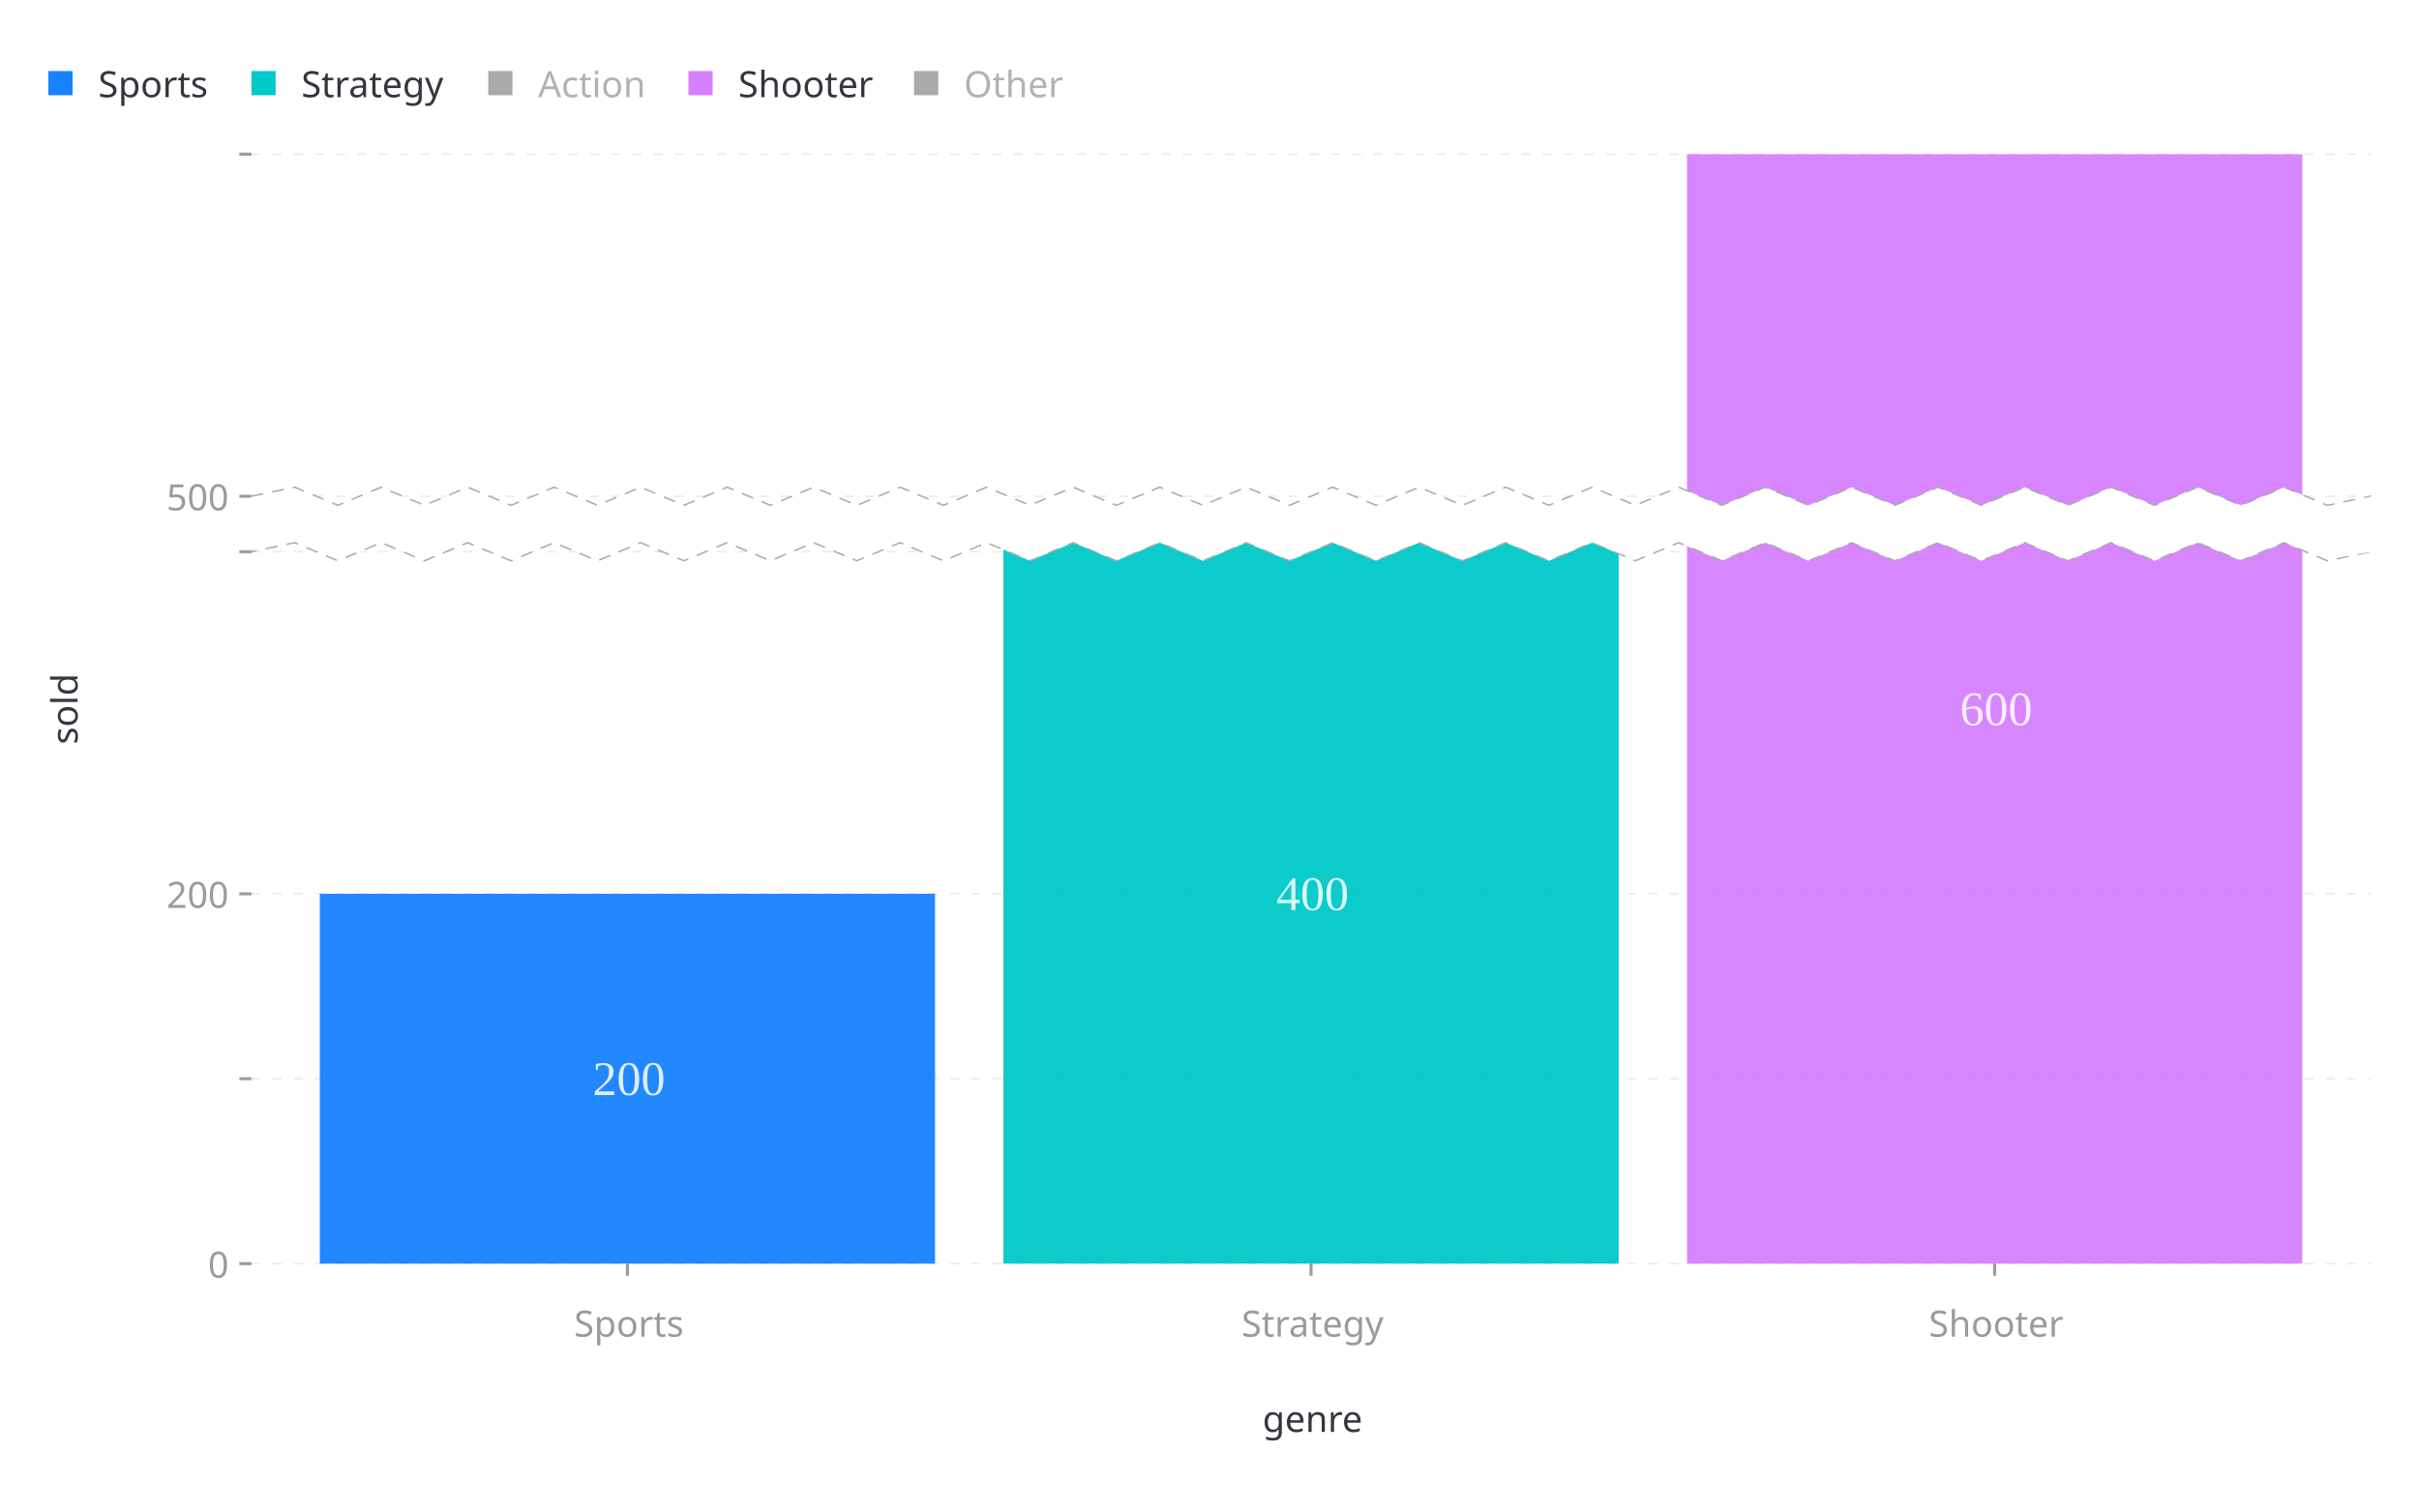
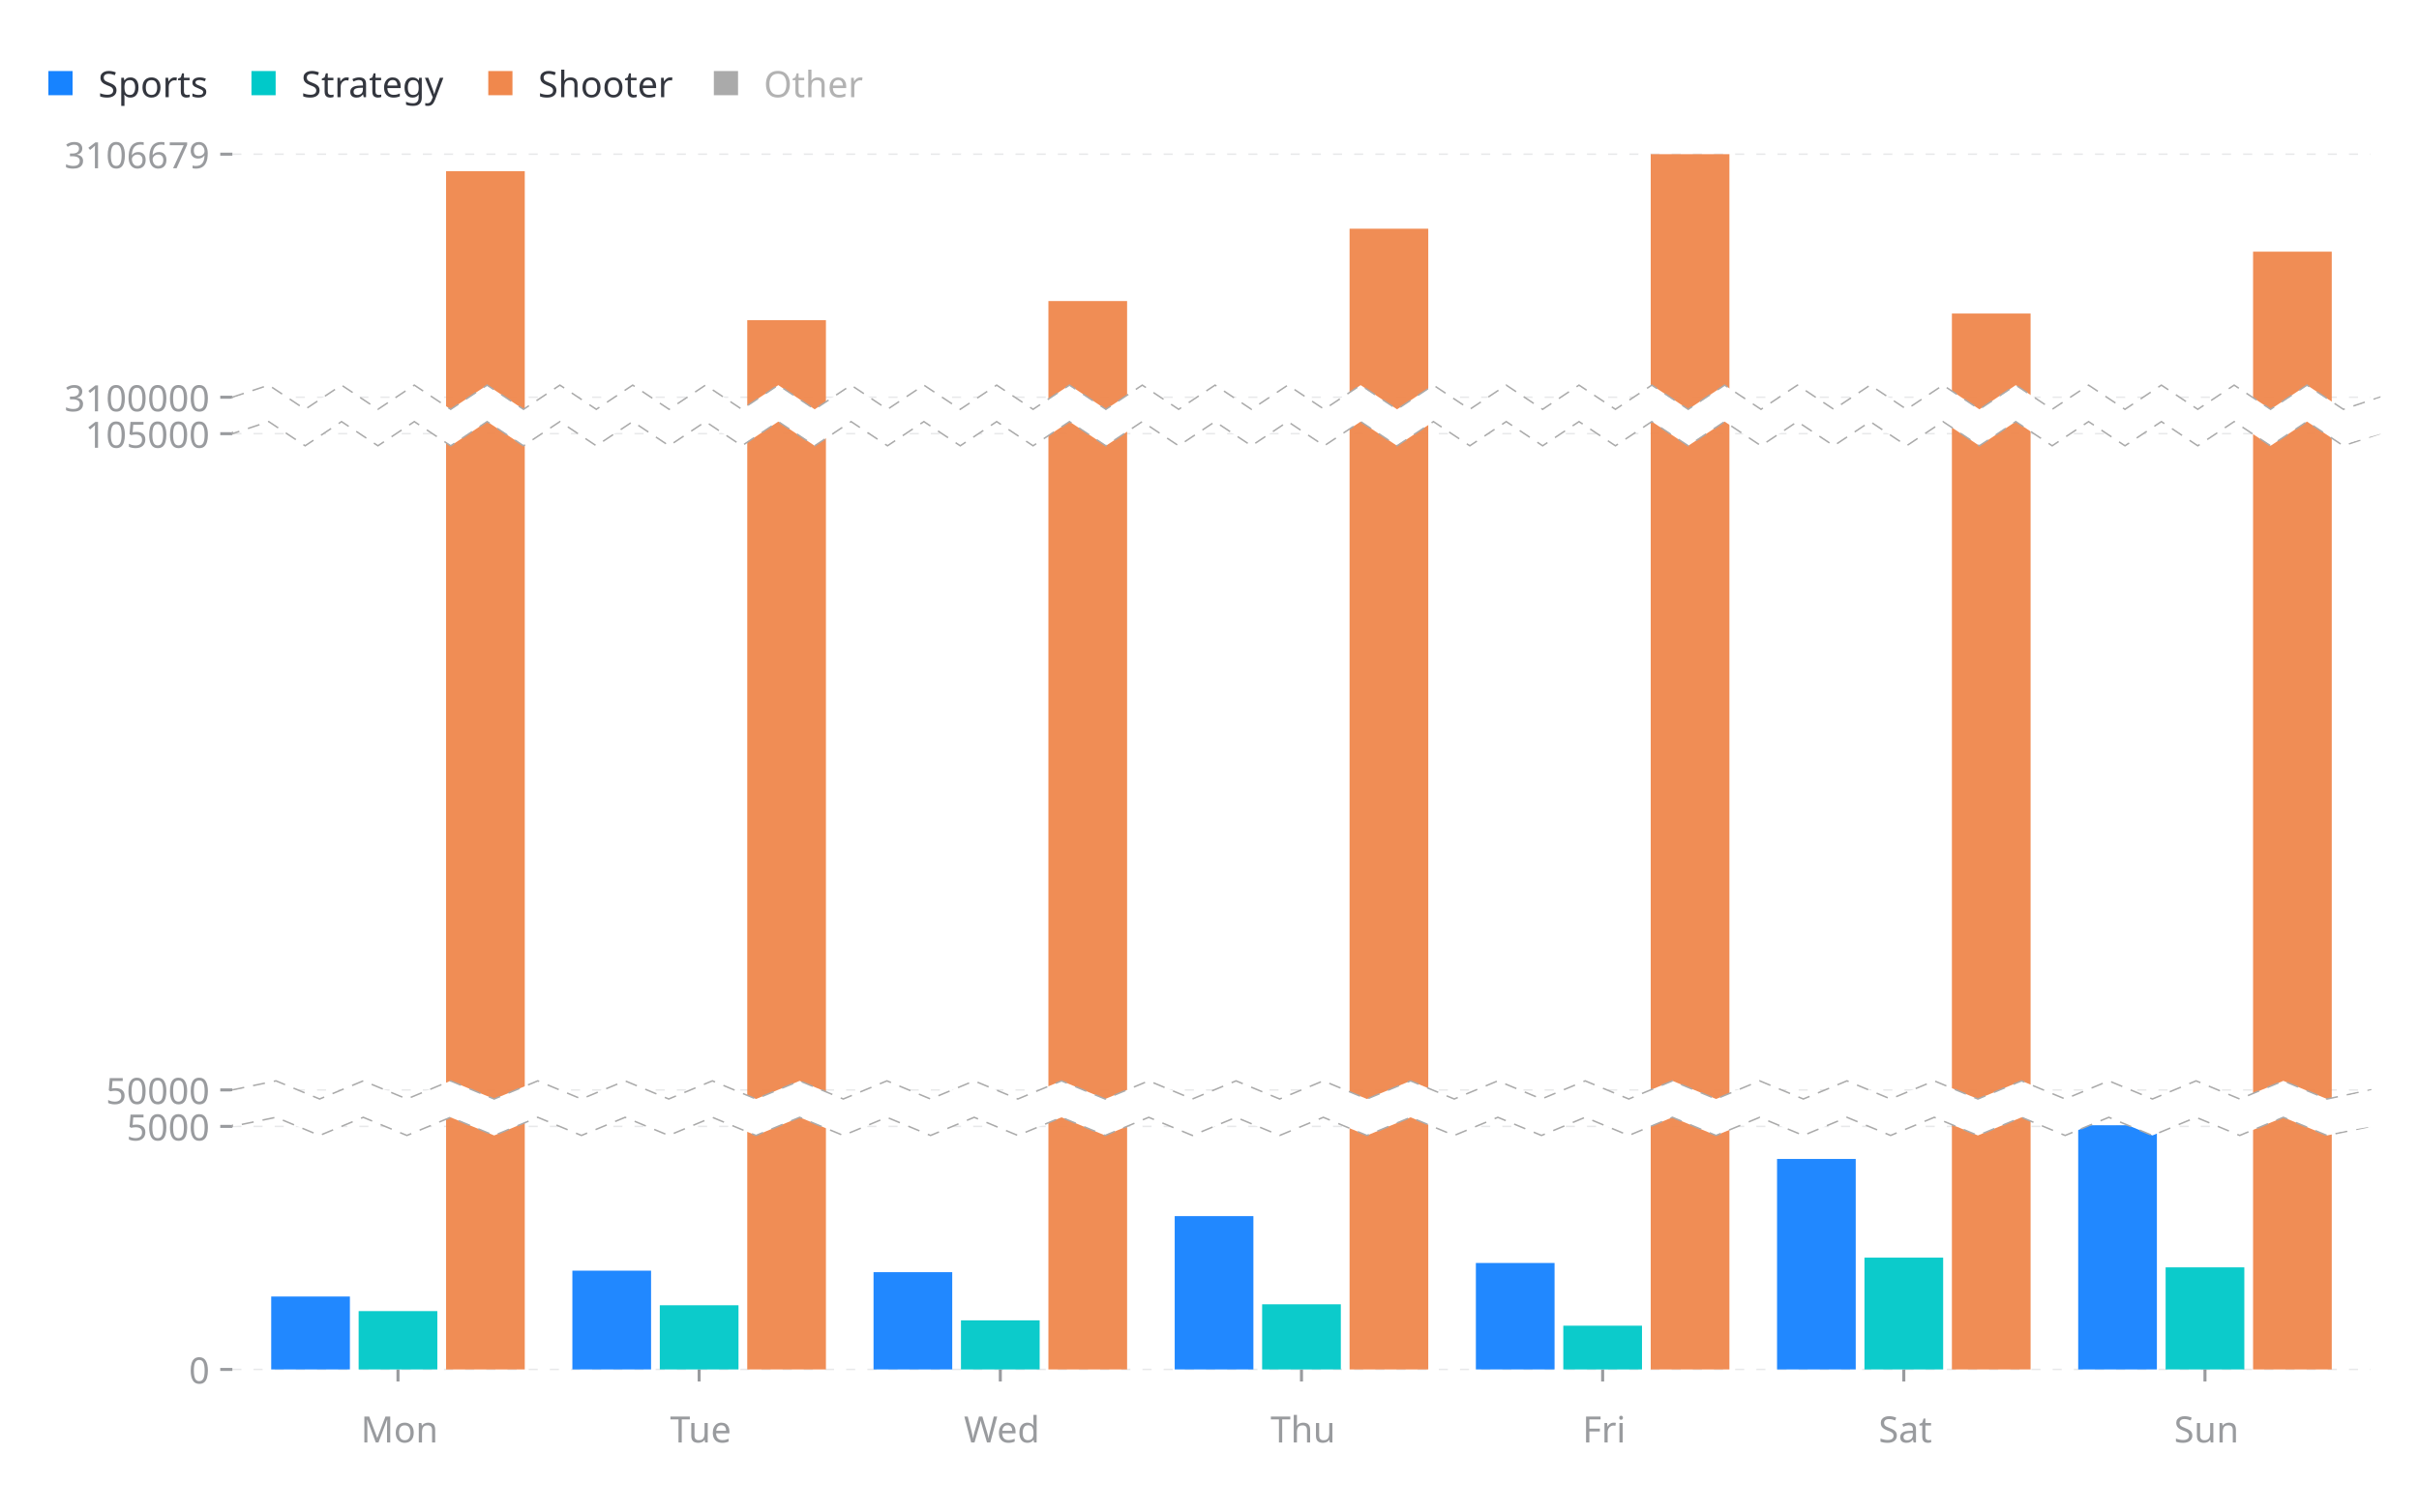
<svg xmlns="http://www.w3.org/2000/svg" width="800" height="500" color-interpolation-filters="sRGB" style="background: transparent;">
  <defs>
    <clipPath id="b" transform="matrix(1 0 0 1 -16 -16)">
      <use href="#a" transform="matrix(1 0 0 1 16 16)" />
    </clipPath>
  </defs>
  <g>
    <g fill="none">
      <g fill="none" class="view">
        <g>
          <path width="800" height="500" x="0" y="0" fill="rgba(0,0,0,0)" d="m0 0 800 0 0 500-800 0z" class="area" />
        </g>
        <g>
          <path width="768" height="468" x="16" y="16" fill="rgba(0,0,0,0)" d="m16 16 768 0 0 468-768 0z" class="area" />
        </g>
        <g>
-           <path width="700.84" height="367" x="83.16" y="51" fill="rgba(0,0,0,0)" d="m83.16 51 700.84 0 0 367-700.84 0z" class="area" />
+           <path width="707.16" height="402" x="76.84" y="51" fill="rgba(0,0,0,0)" d="m76.84 51 707.16 0 0 402-707.16 0z" class="area" />
        </g>
        <g>
-           <path width="700.84" height="367" x="83.16" y="51" fill="rgba(0,0,0,0)" d="m83.16 51 700.84 0 0 367-700.84 0z" class="area" />
+           <path width="707.16" height="402" x="76.84" y="51" fill="rgba(0,0,0,0)" d="m76.84 51 707.16 0 0 402-707.16 0z" class="area" />
        </g>
        <g fill="none" class="component">
          <g fill="none" transform="matrix(1 0 0 1 16 16)">
            <g fill="none" class="legend-category">
              <g fill="none" class="legend-title-group">
                <g fill="none" class="legend-title" />
              </g>
              <g fill="none" class="legend-items-group">
                <g fill="none" class="legend-items">
                  <g fill="none" class="items-navigator">
                    <g fill="none" class="navigator-content-group" clip-path="url(#b)">
                      <g fill="none" class="navigator-play-window">
                        <g fill="none" class="items-item-page">
                          <g fill="none" class="items-item">
                            <g fill="none" class="legend-category-item-background-group">
                              <g>
                                <path width="55.16" height="23" fill="rgba(0,0,0,0)" d="m0 0 55.16 0 0 23-55.16 0z" class="legend-category-item-background" visibility="visible" />
                              </g>
                            </g>
                            <g fill="none" class="legend-category-item-marker-group" transform="matrix(.5 0 0 .5 4 11.5)">
                              <g>
                                <path fill="rgba(23,131,255,1)" stroke-width="0" d="m-8-8 16 0 0 16-16 0Z" class="legend-category-item-marker" visibility="visible" />
                              </g>
                            </g>
                            <g fill="none" class="legend-category-item-label-group" transform="matrix(1 0 0 1 16 11.5)">
                              <g>
                                <text fill="rgba(29,33,41,1)" fill-opacity=".9" stroke-width="1" class="legend-category-item-label" dominant-baseline="central" dx=".5" dy="0" font-family="sans-serif" font-size="12" font-style="normal" font-variant="normal" font-weight="normal" paint-order="stroke" style="transform:translate(0px, 0px);" text-anchor="left" visibility="visible">Sports</text>
                              </g>
                            </g>
                            <g fill="none" class="legend-category-item-value-group" />
                          </g>
                          <g fill="none" class="items-item" transform="matrix(1 0 0 1 67.16 0)">
                            <g fill="none" class="legend-category-item-background-group">
                              <g>
                                <path width="66.32" height="23" fill="rgba(0,0,0,0)" d="m0 0 66.32 0 0 23-66.32 0z" class="legend-category-item-background" visibility="visible" />
                              </g>
                            </g>
                            <g fill="none" class="legend-category-item-marker-group" transform="matrix(.5 0 0 .5 4 11.5)">
                              <g>
                                <path fill="rgba(0,201,201,1)" stroke-width="0" d="m-8-8 16 0 0 16-16 0Z" class="legend-category-item-marker" visibility="visible" />
                              </g>
                            </g>
                            <g fill="none" class="legend-category-item-label-group" transform="matrix(1 0 0 1 16 11.5)">
                              <g>
                                <text fill="rgba(29,33,41,1)" fill-opacity=".9" stroke-width="1" class="legend-category-item-label" dominant-baseline="central" dx=".5" dy="0" font-family="sans-serif" font-size="12" font-style="normal" font-variant="normal" font-weight="normal" paint-order="stroke" style="transform:translate(0px, 0px);" text-anchor="left" visibility="visible">Strategy</text>
                              </g>
                            </g>
                            <g fill="none" class="legend-category-item-value-group" />
                          </g>
                          <g fill="none" class="items-item" transform="matrix(1 0 0 1 145.48 0)">
                            <g fill="none" class="legend-category-item-background-group">
                              <g>
-                                 <path width="54.2" height="23" fill="rgba(0,0,0,0)" d="m0 0 54.2 0 0 23-54.2 0z" class="legend-category-item-background" visibility="visible" />
+                                 <path width="62.6" height="23" fill="rgba(0,0,0,0)" d="m0 0 62.6 0 0 23-62.6 0z" class="legend-category-item-background" visibility="visible" />
                              </g>
                            </g>
                            <g fill="none" class="legend-category-item-marker-group" transform="matrix(.5 0 0 .5 4 11.5)">
                              <g>
-                                 <path fill="rgba(170,170,170,1)" stroke="rgba(170,170,170,1)" stroke-width="0" d="m-8-8 16 0 0 16-16 0Z" class="legend-category-item-marker" visibility="visible" />
+                                 <path fill="rgba(240,136,77,1)" stroke-width="0" d="m-8-8 16 0 0 16-16 0Z" class="legend-category-item-marker" visibility="visible" />
                              </g>
                            </g>
                            <g fill="none" class="legend-category-item-label-group" transform="matrix(1 0 0 1 16 11.5)">
                              <g>
-                                 <text fill="rgba(170,170,170,1)" fill-opacity=".9" stroke-width="1" class="legend-category-item-label" dominant-baseline="central" dx=".5" dy="0" font-family="sans-serif" font-size="12" font-style="normal" font-variant="normal" font-weight="normal" paint-order="stroke" style="transform:translate(0px, 0px);" text-anchor="left" visibility="visible">Action</text>
+                                 <text fill="rgba(29,33,41,1)" fill-opacity=".9" stroke-width="1" class="legend-category-item-label" dominant-baseline="central" dx=".5" dy="0" font-family="sans-serif" font-size="12" font-style="normal" font-variant="normal" font-weight="normal" paint-order="stroke" style="transform:translate(0px, 0px);" text-anchor="left" visibility="visible">Shooter</text>
                              </g>
                            </g>
                            <g fill="none" class="legend-category-item-value-group" />
                          </g>
-                           <g fill="none" class="items-item" transform="matrix(1 0 0 1 211.68 0)">
-                             <g fill="none" class="legend-category-item-background-group">
-                               <g>
-                                 <path width="62.6" height="23" fill="rgba(0,0,0,0)" d="m0 0 62.6 0 0 23-62.6 0z" class="legend-category-item-background" visibility="visible" />
-                               </g>
-                             </g>
-                             <g fill="none" class="legend-category-item-marker-group" transform="matrix(.5 0 0 .5 4 11.5)">
-                               <g>
-                                 <path fill="rgba(213,128,255,1)" stroke-width="0" d="m-8-8 16 0 0 16-16 0Z" class="legend-category-item-marker" visibility="visible" />
-                               </g>
-                             </g>
-                             <g fill="none" class="legend-category-item-label-group" transform="matrix(1 0 0 1 16 11.5)">
-                               <g>
-                                 <text fill="rgba(29,33,41,1)" fill-opacity=".9" stroke-width="1" class="legend-category-item-label" dominant-baseline="central" dx=".5" dy="0" font-family="sans-serif" font-size="12" font-style="normal" font-variant="normal" font-weight="normal" paint-order="stroke" style="transform:translate(0px, 0px);" text-anchor="left" visibility="visible">Shooter</text>
-                               </g>
-                             </g>
-                             <g fill="none" class="legend-category-item-value-group" />
-                           </g>
-                           <g fill="none" class="items-item" transform="matrix(1 0 0 1 286.28 0)">
+                           <g fill="none" class="items-item" transform="matrix(1 0 0 1 220.08 0)">
                            <g fill="none" class="legend-category-item-background-group">
                              <g>
                                <path width="49.76" height="23" fill="rgba(0,0,0,0)" d="m0 0 49.76 0 0 23-49.76 0z" class="legend-category-item-background" visibility="visible" />
                              </g>
                            </g>
                            <g fill="none" class="legend-category-item-marker-group" transform="matrix(.5 0 0 .5 4 11.5)">
                              <g>
                                <path fill="rgba(170,170,170,1)" stroke="rgba(170,170,170,1)" stroke-width="0" d="m-8-8 16 0 0 16-16 0Z" class="legend-category-item-marker" visibility="visible" />
                              </g>
                            </g>
                            <g fill="none" class="legend-category-item-label-group" transform="matrix(1 0 0 1 16 11.5)">
                              <g>
                                <text fill="rgba(170,170,170,1)" fill-opacity=".9" stroke-width="1" class="legend-category-item-label" dominant-baseline="central" dx=".5" dy="0" font-family="sans-serif" font-size="12" font-style="normal" font-variant="normal" font-weight="normal" paint-order="stroke" style="transform:translate(0px, 0px);" text-anchor="left" visibility="visible">Other</text>
                              </g>
                            </g>
                            <g fill="none" class="legend-category-item-value-group" />
                          </g>
                        </g>
                      </g>
                    </g>
                    <g fill="none" class="navigator-controller" />
                    <g>
-                       <path id="a" width="336.04" height="23" fill="none" d="m0 0 336.04 0 0 23-336.04 0z" class="navigator-clip-path" />
+                       <path id="a" width="269.84" height="23" fill="none" d="m0 0 269.84 0 0 23-269.84 0z" class="navigator-clip-path" />
                    </g>
                  </g>
                </g>
              </g>
            </g>
          </g>
        </g>
        <g fill="none" class="component">
          <g fill="none" class="axis">
            <g fill="none" class="axis-grid-group" />
            <g fill="none" class="axis-main-group">
              <g fill="none" class="axis-line-group">
                <g>
-                   <line x1="83.16" x2="784" y1="418" y2="418" fill="none" stroke="rgba(29,33,41,1)" stroke-opacity=".45" stroke-width=".5" class="axis-line axis-line" opacity="0" />
+                   <line x1="76.84" x2="784" y1="453" y2="453" fill="none" stroke="rgba(29,33,41,1)" stroke-opacity=".45" stroke-width=".5" class="axis-line axis-line" opacity="0" />
                </g>
              </g>
              <g fill="none" class="axis-tick-group">
-                 <g fill="none" class="axis-tick" transform="matrix(1 0 0 1 207.5026 418)">
-                   <g>
-                     <line x1="0" x2="0" y1="0" y2="4" fill="none" stroke="rgba(29,33,41,1)" stroke-width="1" class="axis-tick-item" opacity=".45" />
-                   </g>
-                 </g>
-                 <g fill="none" class="axis-tick" transform="matrix(1 0 0 1 433.58 418)">
-                   <g>
-                     <line x1="0" x2="0" y1="0" y2="4" fill="none" stroke="rgba(29,33,41,1)" stroke-width="1" class="axis-tick-item" opacity=".45" />
-                   </g>
-                 </g>
-                 <g fill="none" class="axis-tick" transform="matrix(1 0 0 1 659.6574 418)">
+                 <g fill="none" class="axis-tick" transform="matrix(1 0 0 1 131.62 453)">
+                   <g>
+                     <line x1="0" x2="0" y1="0" y2="4" fill="none" stroke="rgba(29,33,41,1)" stroke-width="1" class="axis-tick-item" opacity=".45" />
+                   </g>
+                 </g>
+                 <g fill="none" class="axis-tick" transform="matrix(1 0 0 1 231.22 453)">
+                   <g>
+                     <line x1="0" x2="0" y1="0" y2="4" fill="none" stroke="rgba(29,33,41,1)" stroke-width="1" class="axis-tick-item" opacity=".45" />
+                   </g>
+                 </g>
+                 <g fill="none" class="axis-tick" transform="matrix(1 0 0 1 330.82 453)">
+                   <g>
+                     <line x1="0" x2="0" y1="0" y2="4" fill="none" stroke="rgba(29,33,41,1)" stroke-width="1" class="axis-tick-item" opacity=".45" />
+                   </g>
+                 </g>
+                 <g fill="none" class="axis-tick" transform="matrix(1 0 0 1 430.42 453)">
+                   <g>
+                     <line x1="0" x2="0" y1="0" y2="4" fill="none" stroke="rgba(29,33,41,1)" stroke-width="1" class="axis-tick-item" opacity=".45" />
+                   </g>
+                 </g>
+                 <g fill="none" class="axis-tick" transform="matrix(1 0 0 1 530.02 453)">
+                   <g>
+                     <line x1="0" x2="0" y1="0" y2="4" fill="none" stroke="rgba(29,33,41,1)" stroke-width="1" class="axis-tick-item" opacity=".45" />
+                   </g>
+                 </g>
+                 <g fill="none" class="axis-tick" transform="matrix(1 0 0 1 629.62 453)">
+                   <g>
+                     <line x1="0" x2="0" y1="0" y2="4" fill="none" stroke="rgba(29,33,41,1)" stroke-width="1" class="axis-tick-item" opacity=".45" />
+                   </g>
+                 </g>
+                 <g fill="none" class="axis-tick" transform="matrix(1 0 0 1 729.22 453)">
                  <g>
                    <line x1="0" x2="0" y1="0" y2="4" fill="none" stroke="rgba(29,33,41,1)" stroke-width="1" class="axis-tick-item" opacity=".45" />
                  </g>
                </g>
              </g>
              <g fill="none" class="axis-label-group">
-                 <g fill="none" class="axis-label" transform="matrix(1 0 0 1 207.5026 426)">
-                   <g>
-                     <text fill="rgba(29,33,41,1)" stroke-width="1" class="axis-label-item" dominant-baseline="central" dx=".5" dy="11.5" font-family="sans-serif" font-size="12" font-style="normal" font-variant="normal" font-weight="normal" opacity=".45" paint-order="stroke" style="transform:translate(0px, 0px);" text-anchor="middle" visibility="visible">Sports</text>
-                   </g>
-                 </g>
-                 <g fill="none" class="axis-label" transform="matrix(1 0 0 1 433.58 426)">
-                   <g>
-                     <text fill="rgba(29,33,41,1)" stroke-width="1" class="axis-label-item" dominant-baseline="central" dx=".5" dy="11.5" font-family="sans-serif" font-size="12" font-style="normal" font-variant="normal" font-weight="normal" opacity=".45" paint-order="stroke" style="transform:translate(0px, 0px);" text-anchor="middle" visibility="visible">Strategy</text>
-                   </g>
-                 </g>
-                 <g fill="none" class="axis-label" transform="matrix(1 0 0 1 659.6574 426)">
-                   <g>
-                     <text fill="rgba(29,33,41,1)" stroke-width="1" class="axis-label-item" dominant-baseline="central" dx=".5" dy="11.5" font-family="sans-serif" font-size="12" font-style="normal" font-variant="normal" font-weight="normal" opacity=".45" paint-order="stroke" style="transform:translate(0px, 0px);" text-anchor="middle" visibility="visible">Shooter</text>
-                   </g>
-                 </g>
-               </g>
-             </g>
-             <g fill="none" class="axis-title-group" transform="matrix(1 0 0 1 433.58 472.5)">
-               <g transform="matrix(1 0 0 1 0 8)">
-                 <text fill="rgba(29,33,41,1)" stroke-width="1" class="axis-title" dominant-baseline="central" dx=".5" dy="-11.5" font-family="sans-serif" font-size="12" font-style="normal" font-variant="normal" font-weight="normal" opacity=".9" paint-order="stroke" style="transform:translate(0px, 0px);" text-anchor="middle">genre</text>
-               </g>
-             </g>
+                 <g fill="none" class="axis-label" transform="matrix(1 0 0 1 131.62 461)">
+                   <g>
+                     <text fill="rgba(29,33,41,1)" stroke-width="1" class="axis-label-item" dominant-baseline="central" dx=".5" dy="11.5" font-family="sans-serif" font-size="12" font-style="normal" font-variant="normal" font-weight="normal" opacity=".45" paint-order="stroke" style="transform:translate(0px, 0px);" text-anchor="middle" visibility="visible">Mon</text>
+                   </g>
+                 </g>
+                 <g fill="none" class="axis-label" transform="matrix(1 0 0 1 231.22 461)">
+                   <g>
+                     <text fill="rgba(29,33,41,1)" stroke-width="1" class="axis-label-item" dominant-baseline="central" dx=".5" dy="11.5" font-family="sans-serif" font-size="12" font-style="normal" font-variant="normal" font-weight="normal" opacity=".45" paint-order="stroke" style="transform:translate(0px, 0px);" text-anchor="middle" visibility="visible">Tue</text>
+                   </g>
+                 </g>
+                 <g fill="none" class="axis-label" transform="matrix(1 0 0 1 330.82 461)">
+                   <g>
+                     <text fill="rgba(29,33,41,1)" stroke-width="1" class="axis-label-item" dominant-baseline="central" dx=".5" dy="11.5" font-family="sans-serif" font-size="12" font-style="normal" font-variant="normal" font-weight="normal" opacity=".45" paint-order="stroke" style="transform:translate(0px, 0px);" text-anchor="middle" visibility="visible">Wed</text>
+                   </g>
+                 </g>
+                 <g fill="none" class="axis-label" transform="matrix(1 0 0 1 430.42 461)">
+                   <g>
+                     <text fill="rgba(29,33,41,1)" stroke-width="1" class="axis-label-item" dominant-baseline="central" dx=".5" dy="11.5" font-family="sans-serif" font-size="12" font-style="normal" font-variant="normal" font-weight="normal" opacity=".45" paint-order="stroke" style="transform:translate(0px, 0px);" text-anchor="middle" visibility="visible">Thu</text>
+                   </g>
+                 </g>
+                 <g fill="none" class="axis-label" transform="matrix(1 0 0 1 530.02 461)">
+                   <g>
+                     <text fill="rgba(29,33,41,1)" stroke-width="1" class="axis-label-item" dominant-baseline="central" dx=".5" dy="11.5" font-family="sans-serif" font-size="12" font-style="normal" font-variant="normal" font-weight="normal" opacity=".45" paint-order="stroke" style="transform:translate(0px, 0px);" text-anchor="middle" visibility="visible">Fri</text>
+                   </g>
+                 </g>
+                 <g fill="none" class="axis-label" transform="matrix(1 0 0 1 629.62 461)">
+                   <g>
+                     <text fill="rgba(29,33,41,1)" stroke-width="1" class="axis-label-item" dominant-baseline="central" dx=".5" dy="11.5" font-family="sans-serif" font-size="12" font-style="normal" font-variant="normal" font-weight="normal" opacity=".45" paint-order="stroke" style="transform:translate(0px, 0px);" text-anchor="middle" visibility="visible">Sat</text>
+                   </g>
+                 </g>
+                 <g fill="none" class="axis-label" transform="matrix(1 0 0 1 729.22 461)">
+                   <g>
+                     <text fill="rgba(29,33,41,1)" stroke-width="1" class="axis-label-item" dominant-baseline="central" dx=".5" dy="11.5" font-family="sans-serif" font-size="12" font-style="normal" font-variant="normal" font-weight="normal" opacity=".45" paint-order="stroke" style="transform:translate(0px, 0px);" text-anchor="middle" visibility="visible">Sun</text>
+                   </g>
+                 </g>
+               </g>
+             </g>
+             <g fill="none" class="axis-title-group" />
          </g>
        </g>
        <g fill="none" class="component">
          <g fill="none" class="axis">
            <g fill="none" class="axis-grid-group">
              <g fill="none" class="axis-grid">
                <g fill="none" class="grid-line-group">
                  <g>
-                     <path fill="none" stroke="rgba(29,33,41,1)" stroke-dasharray="3,4" stroke-opacity=".1" stroke-width=".5" d="m83.16 418 700.84 0" class="grid-line" />
-                   </g>
-                   <g>
-                     <path fill="none" stroke="rgba(29,33,41,1)" stroke-dasharray="3,4" stroke-opacity=".1" stroke-width=".5" d="m83.16 356.833 700.84 0" class="grid-line" />
-                   </g>
-                   <g>
-                     <path fill="none" stroke="rgba(29,33,41,1)" stroke-dasharray="3,4" stroke-opacity=".1" stroke-width=".5" d="m83.16 295.667 700.84 0" class="grid-line" />
-                   </g>
-                   <g>
-                     <path fill="none" stroke="rgba(29,33,41,1)" stroke-dasharray="3,4" stroke-opacity=".1" stroke-width=".5" d="m83.16 182.508 700.84 0" class="grid-line" />
-                   </g>
-                   <g>
-                     <path fill="none" stroke="rgba(29,33,41,1)" stroke-dasharray="3,4" stroke-opacity=".1" stroke-width=".5" d="m83.16 164.158 700.84 0" class="grid-line" />
-                   </g>
-                   <g>
-                     <path fill="none" stroke="rgba(29,33,41,1)" stroke-dasharray="3,4" stroke-opacity=".1" stroke-width=".5" d="m83.16 51 700.84 0" class="grid-line" />
+                     <path fill="none" stroke="rgba(29,33,41,1)" stroke-dasharray="3,4" stroke-opacity=".1" stroke-width=".5" d="m76.84 453 707.16 0" class="grid-line" />
+                   </g>
+                   <g>
+                     <path fill="none" stroke="rgba(29,33,41,1)" stroke-dasharray="3,4" stroke-opacity=".1" stroke-width=".5" d="m76.84 372.6 707.16 0" class="grid-line" />
+                   </g>
+                   <g>
+                     <path fill="none" stroke="rgba(29,33,41,1)" stroke-dasharray="3,4" stroke-opacity=".1" stroke-width=".5" d="m76.84 360.54 707.16 0" class="grid-line" />
+                   </g>
+                   <g>
+                     <path fill="none" stroke="rgba(29,33,41,1)" stroke-dasharray="3,4" stroke-opacity=".1" stroke-width=".5" d="m76.84 143.46 707.16 0" class="grid-line" />
+                   </g>
+                   <g>
+                     <path fill="none" stroke="rgba(29,33,41,1)" stroke-dasharray="3,4" stroke-opacity=".1" stroke-width=".5" d="m76.84 131.4 707.16 0" class="grid-line" />
+                   </g>
+                   <g>
+                     <path fill="none" stroke="rgba(29,33,41,1)" stroke-dasharray="3,4" stroke-opacity=".1" stroke-width=".5" d="m76.84 51 707.16 0" class="grid-line" />
                  </g>
                </g>
                <g fill="none" class="grid-region-group" />
              </g>
            </g>
            <g fill="none" class="axis-main-group">
              <g fill="none" class="axis-line-group">
                <g>
-                   <line x1="83.16" x2="83.16" y1="418" y2="51" fill="none" stroke="rgba(29,33,41,1)" stroke-opacity=".45" stroke-width=".5" class="axis-line axis-line" opacity="0" />
+                   <line x1="76.84" x2="76.84" y1="453" y2="51" fill="none" stroke="rgba(29,33,41,1)" stroke-opacity=".45" stroke-width=".5" class="axis-line axis-line" opacity="0" />
                </g>
              </g>
              <g fill="none" class="axis-tick-group">
-                 <g fill="none" class="axis-tick" transform="matrix(1 0 0 1 83.16 418)">
-                   <g>
-                     <line x1="0" x2="-4" y1="0" y2="0" fill="none" stroke="rgba(29,33,41,1)" stroke-width="1" class="axis-tick-item" opacity=".45" />
-                   </g>
-                 </g>
-                 <g fill="none" class="axis-tick" transform="matrix(1 0 0 1 83.16 356.8333)">
-                   <g>
-                     <line x1="0" x2="-4" y1="0" y2="0" fill="none" stroke="rgba(29,33,41,1)" stroke-width="1" class="axis-tick-item" opacity=".45" />
-                   </g>
-                 </g>
-                 <g fill="none" class="axis-tick" transform="matrix(1 0 0 1 83.16 295.6667)">
-                   <g>
-                     <line x1="0" x2="-4" y1="0" y2="0" fill="none" stroke="rgba(29,33,41,1)" stroke-width="1" class="axis-tick-item" opacity=".45" />
-                   </g>
-                 </g>
-                 <g fill="none" class="axis-tick" transform="matrix(1 0 0 1 83.16 182.5083)">
-                   <g>
-                     <line x1="0" x2="-4" y1="0" y2="0" fill="none" stroke="rgba(29,33,41,1)" stroke-width="1" class="axis-tick-item" opacity=".45" />
-                   </g>
-                 </g>
-                 <g fill="none" class="axis-tick" transform="matrix(1 0 0 1 83.16 164.1583)">
-                   <g>
-                     <line x1="0" x2="-4" y1="0" y2="0" fill="none" stroke="rgba(29,33,41,1)" stroke-width="1" class="axis-tick-item" opacity=".45" />
-                   </g>
-                 </g>
-                 <g fill="none" class="axis-tick" transform="matrix(1 0 0 1 83.16 51)">
+                 <g fill="none" class="axis-tick" transform="matrix(1 0 0 1 76.84 453)">
+                   <g>
+                     <line x1="0" x2="-4" y1="0" y2="0" fill="none" stroke="rgba(29,33,41,1)" stroke-width="1" class="axis-tick-item" opacity=".45" />
+                   </g>
+                 </g>
+                 <g fill="none" class="axis-tick" transform="matrix(1 0 0 1 76.84 372.6)">
+                   <g>
+                     <line x1="0" x2="-4" y1="0" y2="0" fill="none" stroke="rgba(29,33,41,1)" stroke-width="1" class="axis-tick-item" opacity=".45" />
+                   </g>
+                 </g>
+                 <g fill="none" class="axis-tick" transform="matrix(1 0 0 1 76.84 360.54)">
+                   <g>
+                     <line x1="0" x2="-4" y1="0" y2="0" fill="none" stroke="rgba(29,33,41,1)" stroke-width="1" class="axis-tick-item" opacity=".45" />
+                   </g>
+                 </g>
+                 <g fill="none" class="axis-tick" transform="matrix(1 0 0 1 76.84 143.46)">
+                   <g>
+                     <line x1="0" x2="-4" y1="0" y2="0" fill="none" stroke="rgba(29,33,41,1)" stroke-width="1" class="axis-tick-item" opacity=".45" />
+                   </g>
+                 </g>
+                 <g fill="none" class="axis-tick" transform="matrix(1 0 0 1 76.84 131.4)">
+                   <g>
+                     <line x1="0" x2="-4" y1="0" y2="0" fill="none" stroke="rgba(29,33,41,1)" stroke-width="1" class="axis-tick-item" opacity=".45" />
+                   </g>
+                 </g>
+                 <g fill="none" class="axis-tick" transform="matrix(1 0 0 1 76.84 51)">
                  <g>
                    <line x1="0" x2="-4" y1="0" y2="0" fill="none" stroke="rgba(29,33,41,1)" stroke-width="1" class="axis-tick-item" opacity=".45" />
                  </g>
                </g>
              </g>
              <g fill="none" class="axis-label-group">
-                 <g fill="none" class="axis-label" transform="matrix(1 0 0 1 75.16 418)">
-                   <g>
-                     <text fill="rgba(29,33,41,1)" stroke-width="1" class="axis-label-item" dominant-baseline="central" dx=".5" dy="0" font-family="sans-serif" font-size="12" font-style="normal" font-variant="normal" font-weight="normal" opacity=".45" paint-order="stroke" style="transform:translate(0px, 0px);" text-anchor="end" visibility="visible">0</text>
-                   </g>
-                 </g>
-                 <g fill="none" class="axis-label" transform="matrix(1 0 0 1 75.16 356.8333)">
-                   <g>
-                     <text fill="rgba(29,33,41,1)" stroke-width="1" class="axis-label-item" dominant-baseline="central" dx=".5" dy="0" font-family="sans-serif" font-size="12" font-style="normal" font-variant="normal" font-weight="normal" opacity=".45" paint-order="stroke" style="transform:translate(0px, 0px);" text-anchor="end" visibility="hidden">100</text>
-                   </g>
-                 </g>
-                 <g fill="none" class="axis-label" transform="matrix(1 0 0 1 75.16 295.6667)">
-                   <g>
-                     <text fill="rgba(29,33,41,1)" stroke-width="1" class="axis-label-item" dominant-baseline="central" dx=".5" dy="0" font-family="sans-serif" font-size="12" font-style="normal" font-variant="normal" font-weight="normal" opacity=".45" paint-order="stroke" style="transform:translate(0px, 0px);" text-anchor="end" visibility="visible">200</text>
-                   </g>
-                 </g>
-                 <g fill="none" class="axis-label" transform="matrix(1 0 0 1 75.16 182.5083)">
-                   <g>
-                     <text fill="rgba(29,33,41,1)" stroke-width="1" class="axis-label-item" dominant-baseline="central" dx=".5" dy="0" font-family="sans-serif" font-size="12" font-style="normal" font-variant="normal" font-weight="normal" opacity=".45" paint-order="stroke" style="transform:translate(0px, 0px);" text-anchor="end" visibility="hidden">300</text>
-                   </g>
-                 </g>
-                 <g fill="none" class="axis-label" transform="matrix(1 0 0 1 75.16 164.1583)">
-                   <g>
-                     <text fill="rgba(29,33,41,1)" stroke-width="1" class="axis-label-item" dominant-baseline="central" dx=".5" dy="0" font-family="sans-serif" font-size="12" font-style="normal" font-variant="normal" font-weight="normal" opacity=".45" paint-order="stroke" style="transform:translate(0px, 0px);" text-anchor="end" visibility="visible">500</text>
-                   </g>
-                 </g>
-                 <g fill="none" class="axis-label" transform="matrix(1 0 0 1 75.16 51)">
-                   <g>
-                     <text fill="rgba(29,33,41,1)" stroke-width="1" class="axis-label-item" dominant-baseline="central" dx=".5" dy="0" font-family="sans-serif" font-size="12" font-style="normal" font-variant="normal" font-weight="normal" opacity=".45" paint-order="stroke" style="transform:translate(0px, 0px);" text-anchor="end" visibility="hidden">600</text>
-                   </g>
-                 </g>
-               </g>
-             </g>
-             <g fill="none" class="axis-title-group" transform="matrix(1 0 0 1 28.5 234.5)">
-               <g transform="matrix(0 -1 1 0 -7.5 .5)">
-                 <text fill="rgba(29,33,41,1)" stroke-width="1" class="axis-title" dominant-baseline="central" dx=".5" dy="0" font-family="sans-serif" font-size="12" font-style="normal" font-variant="normal" font-weight="normal" opacity=".9" paint-order="stroke" style="transform:translate(0px, 0px);" text-anchor="middle">sold</text>
-               </g>
-             </g>
-           </g>
-         </g>
-         <g transform="matrix(1 0 0 1 83.16 51)">
-           <path width="700.84" height="367" fill="rgba(0,0,0,0)" d="m0 0 700.84 0 0 367-700.84 0z" class="plot" />
+                 <g fill="none" class="axis-label" transform="matrix(1 0 0 1 68.84 453)">
+                   <g>
+                     <text fill="rgba(29,33,41,1)" stroke-width="1" class="axis-label-item" dominant-baseline="central" dx=".5" dy="0" font-family="sans-serif" font-size="12" font-style="normal" font-variant="normal" font-weight="normal" opacity=".45" paint-order="stroke" style="transform:translate(0px, 0px);" text-anchor="end">0</text>
+                   </g>
+                 </g>
+                 <g fill="none" class="axis-label" transform="matrix(1 0 0 1 68.84 372.6)">
+                   <g>
+                     <text fill="rgba(29,33,41,1)" stroke-width="1" class="axis-label-item" dominant-baseline="central" dx=".5" dy="0" font-family="sans-serif" font-size="12" font-style="normal" font-variant="normal" font-weight="normal" opacity=".45" paint-order="stroke" style="transform:translate(0px, 0px);" text-anchor="end">5000</text>
+                   </g>
+                 </g>
+                 <g fill="none" class="axis-label" transform="matrix(1 0 0 1 68.84 360.54)">
+                   <g>
+                     <text fill="rgba(29,33,41,1)" stroke-width="1" class="axis-label-item" dominant-baseline="central" dx=".5" dy="0" font-family="sans-serif" font-size="12" font-style="normal" font-variant="normal" font-weight="normal" opacity=".45" paint-order="stroke" style="transform:translate(0px, 0px);" text-anchor="end">50000</text>
+                   </g>
+                 </g>
+                 <g fill="none" class="axis-label" transform="matrix(1 0 0 1 68.84 143.46)">
+                   <g>
+                     <text fill="rgba(29,33,41,1)" stroke-width="1" class="axis-label-item" dominant-baseline="central" dx=".5" dy="0" font-family="sans-serif" font-size="12" font-style="normal" font-variant="normal" font-weight="normal" opacity=".45" paint-order="stroke" style="transform:translate(0px, 0px);" text-anchor="end">105000</text>
+                   </g>
+                 </g>
+                 <g fill="none" class="axis-label" transform="matrix(1 0 0 1 68.84 131.4)">
+                   <g>
+                     <text fill="rgba(29,33,41,1)" stroke-width="1" class="axis-label-item" dominant-baseline="central" dx=".5" dy="0" font-family="sans-serif" font-size="12" font-style="normal" font-variant="normal" font-weight="normal" opacity=".45" paint-order="stroke" style="transform:translate(0px, 0px);" text-anchor="end">3100000</text>
+                   </g>
+                 </g>
+                 <g fill="none" class="axis-label" transform="matrix(1 0 0 1 68.84 51)">
+                   <g>
+                     <text fill="rgba(29,33,41,1)" stroke-width="1" class="axis-label-item" dominant-baseline="central" dx=".5" dy="0" font-family="sans-serif" font-size="12" font-style="normal" font-variant="normal" font-weight="normal" opacity=".45" paint-order="stroke" style="transform:translate(0px, 0px);" text-anchor="end">3106679</text>
+                   </g>
+                 </g>
+               </g>
+             </g>
+             <g fill="none" class="axis-title-group" />
+           </g>
+         </g>
+         <g transform="matrix(1 0 0 1 76.84 51)">
+           <path width="707.16" height="402" fill="rgba(0,0,0,0)" d="m0 0 707.16 0 0 402-707.16 0z" class="plot" />
          <g fill="none" class="main-layer">
            <g>
-               <path width="203.47" height="122.333" x="22.608" y="244.667" fill="rgba(23,131,255,1)" fill-opacity=".95" stroke="rgba(23,131,255,1)" stroke-width="0" d="m22.608 244.667 203.47 0 0 122.333-203.47 0z" class="element" />
-             </g>
-             <g>
-               <path width="203.47" height="244.667" x="248.685" y="122.333" fill="rgba(0,201,201,1)" fill-opacity=".95" stroke="rgba(0,201,201,1)" stroke-width="0" d="m248.685 122.333 203.47 0 0 244.667-203.47 0z" class="element" />
-             </g>
-             <g>
-               <path width="203.47" height="367" x="474.763" y="0" fill="rgba(213,128,255,1)" fill-opacity=".95" stroke="rgba(213,128,255,1)" stroke-width="0" d="m474.763 0 203.47 0 0 367-203.47 0z" class="element" />
-             </g>
-           </g>
-           <g fill="none" class="label-layer">
-             <g fill="none" class="label" transform="matrix(1 0 0 1 124.3426 305.8333)">
-               <g>
-                 <path width="31.4" height="31" x="-15.2" y="-15.5" fill="none" d="m-15.2-15.5 31.4 0 0 31-31.4 0z" />
-               </g>
-               <g>
-                 <text fill="rgba(255,255,255,1)" fill-opacity=".85" dominant-baseline="central" dx=".5" dy="0" font-size="16" font-weight="normal" paint-order="stroke" style="transform:translate(0px, 0px);" text-anchor="middle">200</text>
-               </g>
-               <g>
-                 <path fill="none" d="m0 0 0 0" />
-               </g>
-             </g>
-             <g fill="none" class="label" transform="matrix(1 0 0 1 350.42 244.6667)">
-               <g>
-                 <path width="32.04" height="31" x="-15.52" y="-15.5" fill="none" d="m-15.52-15.5 32.04 0 0 31-32.04 0z" />
-               </g>
-               <g>
-                 <text fill="rgba(255,255,255,1)" fill-opacity=".85" dominant-baseline="central" dx=".5" dy="0" font-size="16" font-weight="normal" paint-order="stroke" style="transform:translate(0px, 0px);" text-anchor="middle">400</text>
-               </g>
-               <g>
-                 <path fill="none" d="m0 0 0 0" />
-               </g>
-             </g>
-             <g fill="none" class="label" transform="matrix(1 0 0 1 576.4974 183.5)">
-               <g>
-                 <path width="31.88" height="31" x="-15.44" y="-15.5" fill="none" d="m-15.44-15.5 31.88 0 0 31-31.88 0z" />
-               </g>
-               <g>
-                 <text fill="rgba(255,255,255,1)" fill-opacity=".85" dominant-baseline="central" dx=".5" dy="0" font-size="16" font-weight="normal" paint-order="stroke" style="transform:translate(0px, 0px);" text-anchor="middle">600</text>
-               </g>
-               <g>
-                 <path fill="none" d="m0 0 0 0" />
-               </g>
-             </g>
-           </g>
+               <path width="26.024" height="24.12" x="12.852" y="377.88" fill="rgba(23,131,255,1)" fill-opacity=".95" stroke="rgba(23,131,255,1)" stroke-width="0" d="m12.852 377.88 26.024 0 0 24.12-26.024 0z" class="element" />
+             </g>
+             <g>
+               <path width="26.024" height="19.296" x="41.768" y="382.704" fill="rgba(0,201,201,1)" fill-opacity=".95" stroke="rgba(0,201,201,1)" stroke-width="0" d="m41.768 382.704 26.025 0 0 19.296-26.025 0z" class="element" />
+             </g>
+             <g>
+               <path width="26.024" height="396.378" x="70.684" y="5.622" fill="rgba(240,136,77,1)" fill-opacity=".95" stroke="rgba(240,136,77,1)" stroke-width="0" d="m70.684 5.622 26.024 0 0 396.378-26.024 0z" class="element" />
+             </g>
+             <g>
+               <path width="26.024" height="32.675" x="112.452" y="369.325" fill="rgba(23,131,255,1)" fill-opacity=".95" stroke="rgba(23,131,255,1)" stroke-width="0" d="m112.452 369.325 26.024 0 0 32.675-26.024 0z" class="element" />
+             </g>
+             <g>
+               <path width="26.024" height="21.226" x="141.368" y="380.774" fill="rgba(0,201,201,1)" fill-opacity=".95" stroke="rgba(0,201,201,1)" stroke-width="0" d="m141.368 380.774 26.025 0 0 21.226-26.025 0z" class="element" />
+             </g>
+             <g>
+               <path width="26.024" height="347.096" x="170.284" y="54.904" fill="rgba(240,136,77,1)" fill-opacity=".95" stroke="rgba(240,136,77,1)" stroke-width="0" d="m170.284 54.904 26.024 0 0 347.096-26.024 0z" class="element" />
+             </g>
+             <g>
+               <path width="26.024" height="32.176" x="212.052" y="369.824" fill="rgba(23,131,255,1)" fill-opacity=".95" stroke="rgba(23,131,255,1)" stroke-width="0" d="m212.052 369.824 26.024 0 0 32.176-26.024 0z" class="element" />
+             </g>
+             <g>
+               <path width="26.024" height="16.241" x="240.968" y="385.759" fill="rgba(0,201,201,1)" fill-opacity=".95" stroke="rgba(0,201,201,1)" stroke-width="0" d="m240.968 385.759 26.025 0 0 16.241-26.025 0z" class="element" />
+             </g>
+             <g>
+               <path width="26.024" height="353.416" x="269.884" y="48.584" fill="rgba(240,136,77,1)" fill-opacity=".95" stroke="rgba(240,136,77,1)" stroke-width="0" d="m269.884 48.584 26.024 0 0 353.416-26.024 0z" class="element" />
+             </g>
+             <g>
+               <path width="26.024" height="50.716" x="311.652" y="351.284" fill="rgba(23,131,255,1)" fill-opacity=".95" stroke="rgba(23,131,255,1)" stroke-width="0" d="m311.652 351.284 26.024 0 0 50.716-26.024 0z" class="element" />
+             </g>
+             <g>
+               <path width="26.024" height="21.547" x="340.568" y="380.453" fill="rgba(0,201,201,1)" fill-opacity=".95" stroke="rgba(0,201,201,1)" stroke-width="0" d="m340.568 380.453 26.025 0 0 21.547-26.025 0z" class="element" />
+             </g>
+             <g>
+               <path width="26.024" height="377.347" x="369.484" y="24.653" fill="rgba(240,136,77,1)" fill-opacity=".95" stroke="rgba(240,136,77,1)" stroke-width="0" d="m369.484 24.653 26.024 0 0 377.347-26.024 0z" class="element" />
+             </g>
+             <g>
+               <path width="26.024" height="35.215" x="411.252" y="366.785" fill="rgba(23,131,255,1)" fill-opacity=".95" stroke="rgba(23,131,255,1)" stroke-width="0" d="m411.252 366.785 26.024 0 0 35.215-26.024 0z" class="element" />
+             </g>
+             <g>
+               <path width="26.024" height="14.472" x="440.168" y="387.528" fill="rgba(0,201,201,1)" fill-opacity=".95" stroke="rgba(0,201,201,1)" stroke-width="0" d="m440.168 387.528 26.025 0 0 14.472-26.025 0z" class="element" />
+             </g>
+             <g>
+               <path width="26.024" height="402" x="469.084" y="0" fill="rgba(240,136,77,1)" fill-opacity=".95" stroke="rgba(240,136,77,1)" stroke-width="0" d="m469.084 0 26.024 0 0 402-26.024 0z" class="element" />
+             </g>
+             <g>
+               <path width="26.024" height="69.626" x="510.852" y="332.374" fill="rgba(23,131,255,1)" fill-opacity=".95" stroke="rgba(23,131,255,1)" stroke-width="0" d="m510.852 332.374 26.024 0 0 69.626-26.024 0z" class="element" />
+             </g>
+             <g>
+               <path width="26.024" height="36.984" x="539.768" y="365.016" fill="rgba(0,201,201,1)" fill-opacity=".95" stroke="rgba(0,201,201,1)" stroke-width="0" d="m539.768 365.016 26.025 0 0 36.984-26.025 0z" class="element" />
+             </g>
+             <g>
+               <path width="26.024" height="349.287" x="568.684" y="52.713" fill="rgba(240,136,77,1)" fill-opacity=".95" stroke="rgba(240,136,77,1)" stroke-width="0" d="m568.684 52.713 26.024 0 0 349.287-26.024 0z" class="element" />
+             </g>
+             <g>
+               <path width="26.024" height="80.778" x="610.452" y="321.222" fill="rgba(23,131,255,1)" fill-opacity=".95" stroke="rgba(23,131,255,1)" stroke-width="0" d="m610.452 321.222 26.024 0 0 80.778-26.024 0z" class="element" />
+             </g>
+             <g>
+               <path width="26.024" height="33.768" x="639.368" y="368.232" fill="rgba(0,201,201,1)" fill-opacity=".95" stroke="rgba(0,201,201,1)" stroke-width="0" d="m639.368 368.232 26.025 0 0 33.768-26.025 0z" class="element" />
+             </g>
+             <g>
+               <path width="26.024" height="369.751" x="668.284" y="32.249" fill="rgba(240,136,77,1)" fill-opacity=".95" stroke="rgba(240,136,77,1)" stroke-width="0" d="m668.284 32.249 26.024 0 0 369.751-26.024 0z" class="element" />
+             </g>
+           </g>
+           <g fill="none" class="label-layer" />
          <g fill="none" class="axis-breaks">
            <g>
-               <path fill="rgba(255,255,255,1)" stroke="rgba(170,170,170,1)" stroke-dasharray="4,3" stroke-width=".5" d="m0 113.158 14.303-3 14.303 6 14.303-6 14.303 6 14.303-6 14.303 6 14.303-6 14.303 6 14.303-6 14.303 6 14.303-6 14.303 6 14.303-6 14.303 6 14.303-6 14.303 6 14.303-6 14.303 6 14.303-6 14.303 6 14.303-6 14.303 6 14.303-6 14.303 6 14.303-6 14.303 6 14.303-6 14.303 6 14.303-6 14.303 6 14.303-6 14.303 6 14.303-6 14.303 6 14.303-6 14.303 6 14.303-6 14.303 6 14.303-6 14.303 6 14.303-6 14.303 6 14.303-6 14.303 6 14.303-6 14.303 6 14.303-6 14.303 6 14.303-3 0 18.35 0 0-14.303 3-14.303-6-14.303 6-14.303-6-14.303 6-14.303-6-14.303 6-14.303-6-14.303 6-14.303-6-14.303 6-14.303-6-14.303 6-14.303-6-14.303 6-14.303-6-14.303 6-14.303-6-14.303 6-14.303-6-14.303 6-14.303-6-14.303 6-14.303-6-14.303 6-14.303-6-14.303 6-14.303-6-14.303 6-14.303-6-14.303 6-14.303-6-14.303 6-14.303-6-14.303 6-14.303-6-14.303 6-14.303-6-14.303 6-14.303-6-14.303 6-14.303-6-14.303 6-14.303-6-14.303 6-14.303-6-14.303 6-14.303-6-14.303 3Z" />
-             </g>
-             <g>
-               <path fill="rgba(255,255,255,1)" stroke="rgba(170,170,170,1)" stroke-dasharray="4,3" stroke-width="0" d="m-.5 113.658 14.803-3 14.303 6 14.303-6 14.303 6 14.303-6 14.303 6 14.303-6 14.303 6 14.303-6 14.303 6 14.303-6 14.303 6 14.303-6 14.303 6 14.303-6 14.303 6 14.303-6 14.303 6 14.303-6 14.303 6 14.303-6 14.303 6 14.303-6 14.303 6 14.303-6 14.303 6 14.303-6 14.303 6 14.303-6 14.303 6 14.303-6 14.303 6 14.303-6 14.303 6 14.303-6 14.303 6 14.303-6 14.303 6 14.303-6 14.303 6 14.303-6 14.303 6 14.303-6 14.303 6 14.303-6 14.303 6 14.303-6 14.303 6 14.803-3.5 0 17.85 0 .5-14.803 2.5-14.303-6-14.303 6-14.303-6-14.303 6-14.303-6-14.303 6-14.303-6-14.303 6-14.303-6-14.303 6-14.303-6-14.303 6-14.303-6-14.303 6-14.303-6-14.303 6-14.303-6-14.303 6-14.303-6-14.303 6-14.303-6-14.303 6-14.303-6-14.303 6-14.303-6-14.303 6-14.303-6-14.303 6-14.303-6-14.303 6-14.303-6-14.303 6-14.303-6-14.303 6-14.303-6-14.303 6-14.303-6-14.303 6-14.303-6-14.303 6-14.303-6-14.303 6-14.303-6-14.303 6-14.303-6-14.303 6-14.303-6-14.803 3Z" />
+               <path fill="rgba(255,255,255,1)" stroke="rgba(170,170,170,1)" stroke-dasharray="4,3" stroke-width=".5" d="m0 309.54 14.432-3 14.432 6 14.432-6 14.432 6 14.432-6 14.432 6 14.432-6 14.432 6 14.432-6 14.432 6 14.432-6 14.432 6 14.432-6 14.432 6 14.432-6 14.432 6 14.432-6 14.432 6 14.432-6 14.432 6 14.432-6 14.432 6 14.432-6 14.432 6 14.432-6 14.432 6 14.432-6 14.432 6 14.432-6 14.432 6 14.432-6 14.432 6 14.432-6 14.432 6 14.432-6 14.432 6 14.432-6 14.432 6 14.432-6 14.432 6 14.432-6 14.432 6 14.432-6 14.432 6 14.432-6 14.432 6 14.432-6 14.432 6 14.432-3 0 12.06 0 0-14.432 3-14.432-6-14.432 6-14.432-6-14.432 6-14.432-6-14.432 6-14.432-6-14.432 6-14.432-6-14.432 6-14.432-6-14.432 6-14.432-6-14.432 6-14.432-6-14.432 6-14.432-6-14.432 6-14.432-6-14.432 6-14.432-6-14.432 6-14.432-6-14.432 6-14.432-6-14.432 6-14.432-6-14.432 6-14.432-6-14.432 6-14.432-6-14.432 6-14.432-6-14.432 6-14.432-6-14.432 6-14.432-6-14.432 6-14.432-6-14.432 6-14.432-6-14.432 6-14.432-6-14.432 6-14.432-6-14.432 6-14.432-6-14.432 3Z" />
+             </g>
+             <g>
+               <path fill="rgba(255,255,255,1)" stroke="rgba(170,170,170,1)" stroke-dasharray="4,3" stroke-width="0" d="m-.5 310.04 14.932-3 14.432 6 14.432-6 14.432 6 14.432-6 14.432 6 14.432-6 14.432 6 14.432-6 14.432 6 14.432-6 14.432 6 14.432-6 14.432 6 14.432-6 14.432 6 14.432-6 14.432 6 14.432-6 14.432 6 14.432-6 14.432 6 14.432-6 14.432 6 14.432-6 14.432 6 14.432-6 14.432 6 14.432-6 14.432 6 14.432-6 14.432 6 14.432-6 14.432 6 14.432-6 14.432 6 14.432-6 14.432 6 14.432-6 14.432 6 14.432-6 14.432 6 14.432-6 14.432 6 14.432-6 14.432 6 14.432-6 14.432 6 14.932-3.5 2 11.56-2 .5-14.932 2.5-14.432-6-14.432 6-14.432-6-14.432 6-14.432-6-14.432 6-14.432-6-14.432 6-14.432-6-14.432 6-14.432-6-14.432 6-14.432-6-14.432 6-14.432-6-14.432 6-14.432-6-14.432 6-14.432-6-14.432 6-14.432-6-14.432 6-14.432-6-14.432 6-14.432-6-14.432 6-14.432-6-14.432 6-14.432-6-14.432 6-14.432-6-14.432 6-14.432-6-14.432 6-14.432-6-14.432 6-14.432-6-14.432 6-14.432-6-14.432 6-14.432-6-14.432 6-14.432-6-14.432 6-14.432-6-14.432 6-14.432-6-14.932 3Z" />
+             </g>
+           </g>
+           <g fill="none" class="axis-breaks">
+             <g>
+               <path fill="rgba(255,255,255,1)" stroke="rgba(170,170,170,1)" stroke-dasharray="4,3" stroke-width=".5" d="m0 80.4 12.037-4 12.037 8 12.037-8 12.037 8 12.037-8 12.037 8 12.037-8 12.037 8 12.037-8 12.037 8 12.037-8 12.037 8 12.037-8 12.037 8 12.037-8 12.037 8 12.037-8 12.037 8 12.037-8 12.037 8 12.037-8 12.037 8 12.037-8 12.037 8 12.037-8 12.037 8 12.037-8 12.037 8 12.037-8 12.037 8 12.037-8 12.037 8 12.037-8 12.037 8 12.037-8 12.037 8 12.037-8 12.037 8 12.037-8 12.037 8 12.037-8 12.037 8 12.037-8 12.037 8 12.037-8 12.037 8 12.037-8 12.037 8 12.037-8 12.037 8 12.037-8 12.037 8 12.037-8 12.037 8 12.037-8 12.037 8 12.037-8 12.037 8 12.037-4 0 12.06 0 0-12.037 4-12.037-8-12.037 8-12.037-8-12.037 8-12.037-8-12.037 8-12.037-8-12.037 8-12.037-8-12.037 8-12.037-8-12.037 8-12.037-8-12.037 8-12.037-8-12.037 8-12.037-8-12.037 8-12.037-8-12.037 8-12.037-8-12.037 8-12.037-8-12.037 8-12.037-8-12.037 8-12.037-8-12.037 8-12.037-8-12.037 8-12.037-8-12.037 8-12.037-8-12.037 8-12.037-8-12.037 8-12.037-8-12.037 8-12.037-8-12.037 8-12.037-8-12.037 8-12.037-8-12.037 8-12.037-8-12.037 8-12.037-8-12.037 8-12.037-8-12.037 8-12.037-8-12.037 8-12.037-8-12.037 8-12.037-8-12.037 8-12.037-8-12.037 4Z" />
+             </g>
+             <g>
+               <path fill="rgba(255,255,255,1)" stroke="rgba(170,170,170,1)" stroke-dasharray="4,3" stroke-width="0" d="m-.5 80.9 12.537-4 12.037 8 12.037-8 12.037 8 12.037-8 12.037 8 12.037-8 12.037 8 12.037-8 12.037 8 12.037-8 12.037 8 12.037-8 12.037 8 12.037-8 12.037 8 12.037-8 12.037 8 12.037-8 12.037 8 12.037-8 12.037 8 12.037-8 12.037 8 12.037-8 12.037 8 12.037-8 12.037 8 12.037-8 12.037 8 12.037-8 12.037 8 12.037-8 12.037 8 12.037-8 12.037 8 12.037-8 12.037 8 12.037-8 12.037 8 12.037-8 12.037 8 12.037-8 12.037 8 12.037-8 12.037 8 12.037-8 12.037 8 12.037-8 12.037 8 12.037-8 12.037 8 12.037-8 12.037 8 12.037-8 12.037 8 12.037-8 12.037 8 12.537-4.5 2 11.56-2 .5-12.537 3.5-12.037-8-12.037 8-12.037-8-12.037 8-12.037-8-12.037 8-12.037-8-12.037 8-12.037-8-12.037 8-12.037-8-12.037 8-12.037-8-12.037 8-12.037-8-12.037 8-12.037-8-12.037 8-12.037-8-12.037 8-12.037-8-12.037 8-12.037-8-12.037 8-12.037-8-12.037 8-12.037-8-12.037 8-12.037-8-12.037 8-12.037-8-12.037 8-12.037-8-12.037 8-12.037-8-12.037 8-12.037-8-12.037 8-12.037-8-12.037 8-12.037-8-12.037 8-12.037-8-12.037 8-12.037-8-12.037 8-12.037-8-12.037 8-12.037-8-12.037 8-12.037-8-12.037 8-12.037-8-12.037 8-12.037-8-12.037 8-12.037-8-12.537 4Z" />
            </g>
          </g>
        </g>
      </g>
    </g>
  </g>
</svg>
